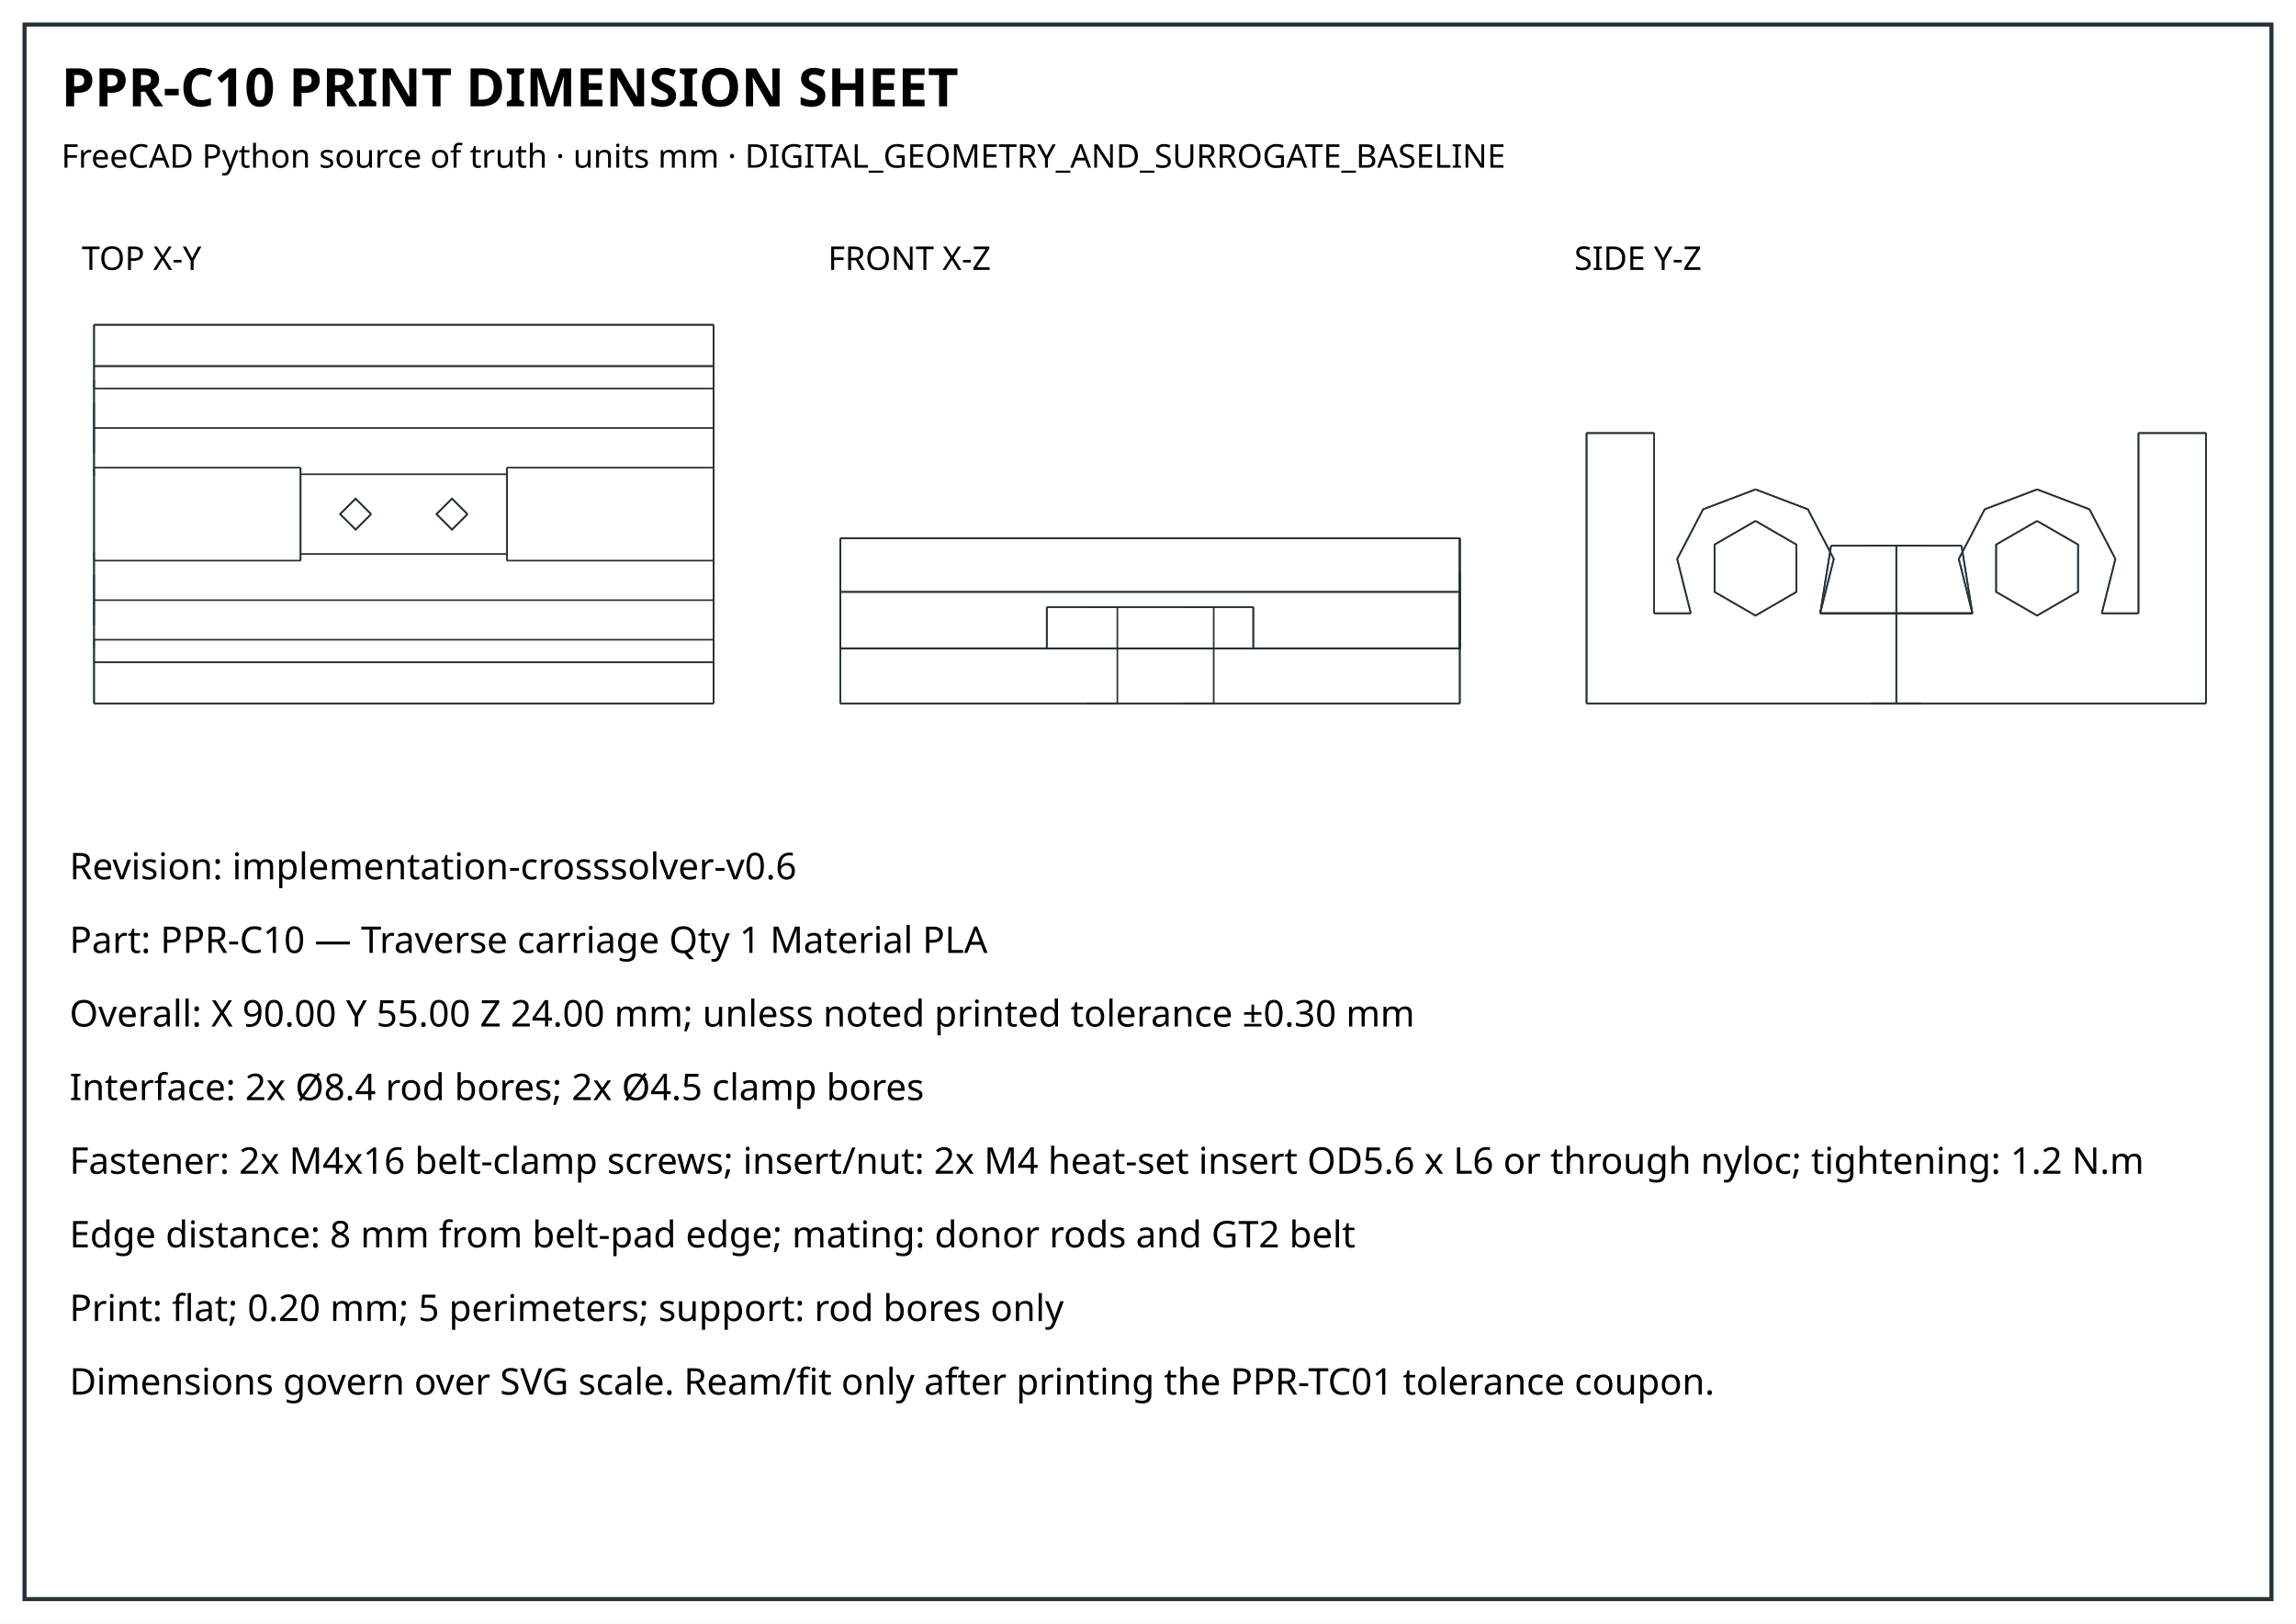
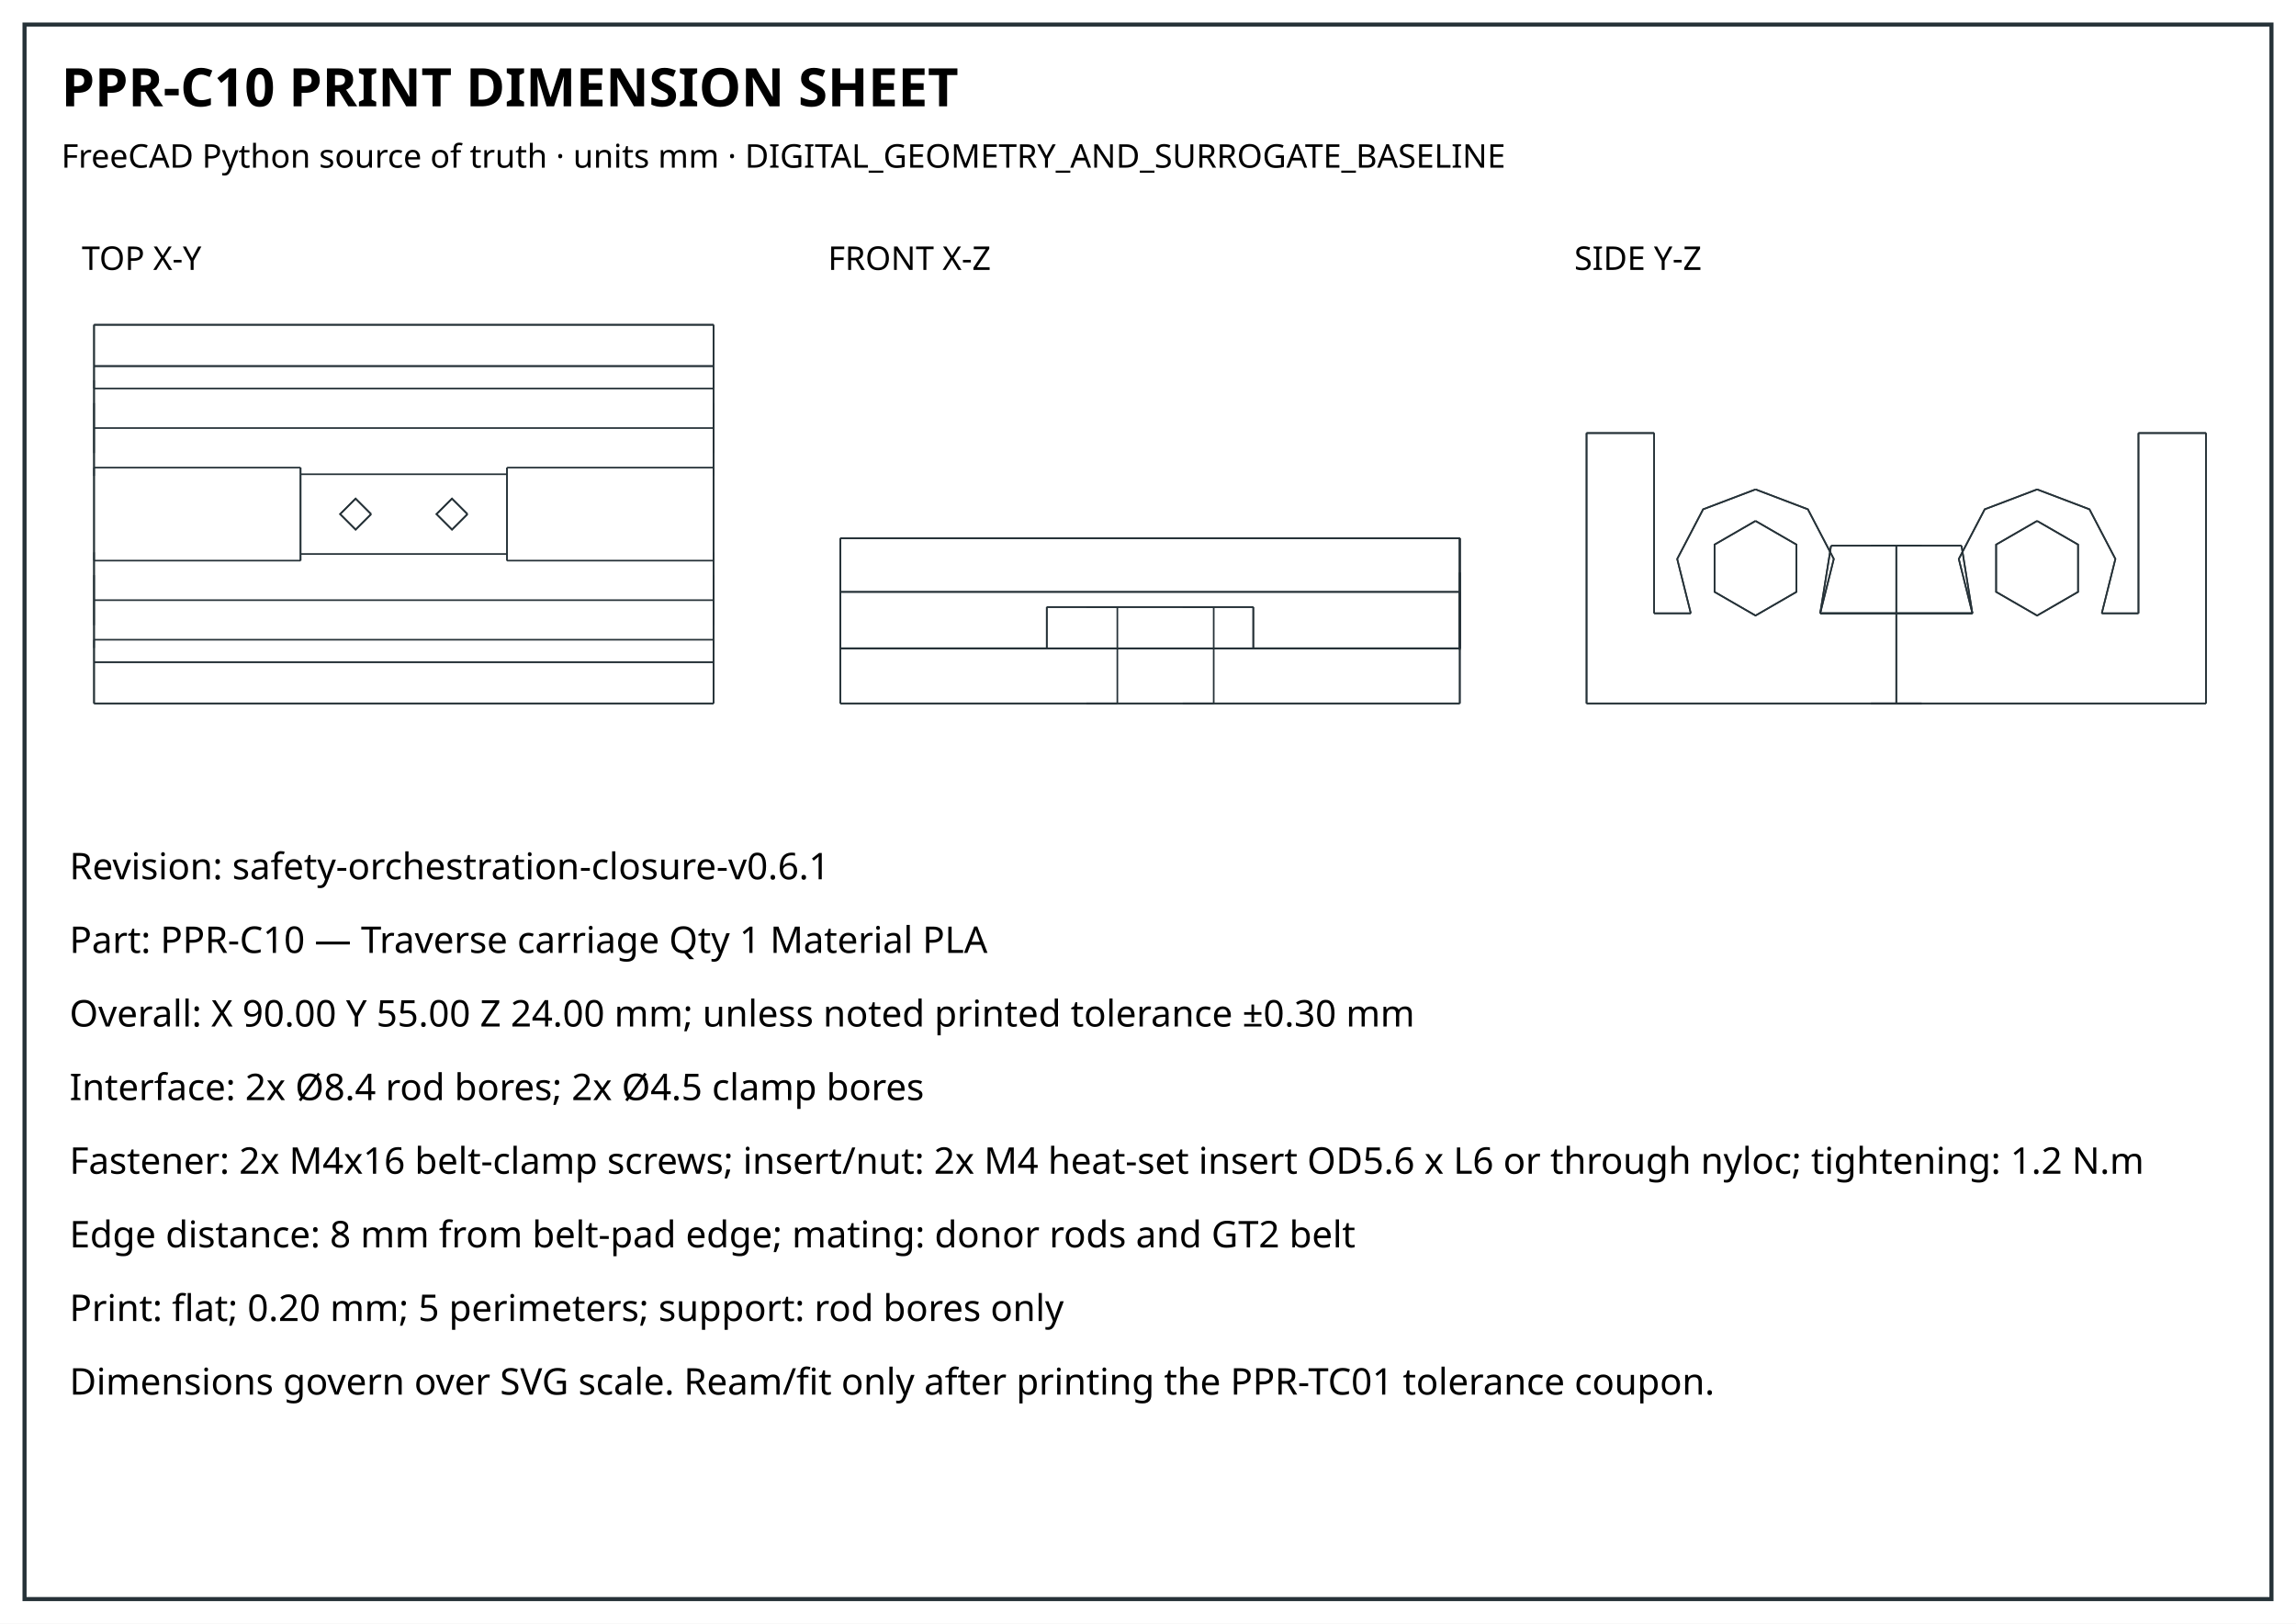
<svg xmlns="http://www.w3.org/2000/svg" width="1123" height="794" viewBox="0 0 1123 794">
  <rect width="1123" height="794" fill="white" />
  <rect x="12" y="12" width="1099" height="770" fill="none" stroke="#263238" stroke-width="2" />
  <text x="30" y="52" font-size="26" font-family="sans-serif" font-weight="bold">PPR-C10 PRINT DIMENSION SHEET</text>
  <text x="30" y="82" font-size="16" font-family="sans-serif">FreeCAD Python source of truth · units mm · DIGITAL_GEOMETRY_AND_SURROGATE_BASELINE</text>
  <g font-family="sans-serif">
    <text x="40" y="132" font-size="16">TOP X-Y</text>
    <polyline points="46.00,323.80 46.00,312.84" fill="none" stroke="#263238" stroke-width="0.8" />
    <polyline points="46.00,312.84 349.00,312.84" fill="none" stroke="#263238" stroke-width="0.8" />
    <polyline points="349.00,323.80 349.00,312.84" fill="none" stroke="#263238" stroke-width="0.8" />
    <polyline points="349.00,323.80 46.00,323.80" fill="none" stroke="#263238" stroke-width="0.8" />
    <polyline points="46.00,344.00 46.00,344.00" fill="none" stroke="#263238" stroke-width="0.8" />
    <polyline points="46.00,344.00 46.00,158.83" fill="none" stroke="#263238" stroke-width="0.8" />
    <polyline points="46.00,344.00 46.00,323.80" fill="none" stroke="#263238" stroke-width="0.8" />
    <polyline points="46.00,158.83 46.00,158.83" fill="none" stroke="#263238" stroke-width="0.8" />
    <polyline points="46.00,323.80 46.00,323.80" fill="none" stroke="#263238" stroke-width="0.8" />
    <polyline points="46.00,179.03 46.00,158.83" fill="none" stroke="#263238" stroke-width="0.8" />
    <polyline points="46.00,179.03 46.00,179.03" fill="none" stroke="#263238" stroke-width="0.8" />
    <polyline points="46.00,293.50 46.00,309.15 46.00,316.90 46.00,312.84" fill="none" stroke="#263238" stroke-width="0.8" />
    <polyline points="46.00,189.99 46.00,179.03" fill="none" stroke="#263238" stroke-width="0.8" />
    <polyline points="46.00,274.16 46.00,270.10 46.00,277.85 46.00,293.50" fill="none" stroke="#263238" stroke-width="0.8" />
    <polyline points="46.00,189.99 46.00,185.93 46.00,193.68 46.00,209.33" fill="none" stroke="#263238" stroke-width="0.8" />
    <polyline points="46.00,274.16 46.00,228.67" fill="none" stroke="#263238" stroke-width="0.8" />
    <polyline points="46.00,209.33 46.00,224.98 46.00,232.74 46.00,228.67" fill="none" stroke="#263238" stroke-width="0.8" />
    <polyline points="46.00,209.33 46.00,221.58 46.00,221.58 46.00,209.33 46.00,197.09 46.00,197.09 46.00,209.33" fill="none" stroke="#263238" stroke-width="0.8" />
    <polyline points="46.00,293.50 46.00,305.75 46.00,305.75 46.00,293.50 46.00,281.25 46.00,281.25 46.00,293.50" fill="none" stroke="#263238" stroke-width="0.8" />
    <polyline points="349.00,274.16 349.00,270.10 349.00,277.85 349.00,293.50" fill="none" stroke="#263238" stroke-width="0.8" />
    <polyline points="248.00,274.16 349.00,274.16" fill="none" stroke="#263238" stroke-width="0.8" />
    <polyline points="248.00,274.16 248.00,270.92" fill="none" stroke="#263238" stroke-width="0.8" />
    <polyline points="147.00,270.92 248.00,270.92" fill="none" stroke="#263238" stroke-width="0.8" />
    <polyline points="147.00,274.16 147.00,270.92" fill="none" stroke="#263238" stroke-width="0.8" />
    <polyline points="46.00,274.16 147.00,274.16" fill="none" stroke="#263238" stroke-width="0.8" />
    <polyline points="349.00,293.50 349.00,309.15 349.00,316.90 349.00,312.84" fill="none" stroke="#263238" stroke-width="0.8" />
    <polyline points="349.00,344.00 349.00,344.00" fill="none" stroke="#263238" stroke-width="0.8" />
    <polyline points="349.00,344.00 349.00,158.83" fill="none" stroke="#263238" stroke-width="0.8" />
    <polyline points="349.00,344.00 349.00,323.80" fill="none" stroke="#263238" stroke-width="0.8" />
    <polyline points="349.00,158.83 349.00,158.83" fill="none" stroke="#263238" stroke-width="0.8" />
    <polyline points="349.00,323.80 349.00,323.80" fill="none" stroke="#263238" stroke-width="0.8" />
    <polyline points="349.00,179.03 349.00,158.83" fill="none" stroke="#263238" stroke-width="0.8" />
    <polyline points="349.00,179.03 349.00,179.03" fill="none" stroke="#263238" stroke-width="0.8" />
    <polyline points="349.00,189.99 349.00,179.03" fill="none" stroke="#263238" stroke-width="0.8" />
    <polyline points="349.00,189.99 349.00,185.93 349.00,193.68 349.00,209.33" fill="none" stroke="#263238" stroke-width="0.8" />
    <polyline points="349.00,274.16 349.00,228.67" fill="none" stroke="#263238" stroke-width="0.8" />
    <polyline points="349.00,209.33 349.00,224.98 349.00,232.74 349.00,228.67" fill="none" stroke="#263238" stroke-width="0.8" />
    <polyline points="349.00,209.33 349.00,221.58 349.00,221.58 349.00,209.33 349.00,197.09 349.00,197.09 349.00,209.33" fill="none" stroke="#263238" stroke-width="0.8" />
    <polyline points="349.00,293.50 349.00,305.75 349.00,305.75 349.00,293.50 349.00,281.25 349.00,281.25 349.00,293.50" fill="none" stroke="#263238" stroke-width="0.8" />
    <polyline points="46.00,323.80 349.00,323.80" fill="none" stroke="#263238" stroke-width="0.8" />
    <polyline points="46.00,344.00 349.00,344.00" fill="none" stroke="#263238" stroke-width="0.8" />
    <polyline points="46.00,344.00 349.00,344.00" fill="none" stroke="#263238" stroke-width="0.8" />
    <polyline points="46.00,158.83 349.00,158.83" fill="none" stroke="#263238" stroke-width="0.8" />
    <polyline points="181.51,251.42 173.93,243.84 166.36,251.42 173.93,258.99 181.51,251.42" fill="none" stroke="#263238" stroke-width="0.8" />
    <polyline points="228.64,251.42 221.07,243.84 213.49,251.42 221.07,258.99 228.64,251.42" fill="none" stroke="#263238" stroke-width="0.8" />
    <polyline points="46.00,158.83 349.00,158.83" fill="none" stroke="#263238" stroke-width="0.8" />
    <polyline points="46.00,179.03 349.00,179.03" fill="none" stroke="#263238" stroke-width="0.8" />
    <polyline points="349.00,179.03 46.00,179.03" fill="none" stroke="#263238" stroke-width="0.8" />
    <polyline points="46.00,189.99 349.00,189.99" fill="none" stroke="#263238" stroke-width="0.8" />
    <polyline points="46.00,228.67 147.00,228.67" fill="none" stroke="#263238" stroke-width="0.8" />
    <polyline points="147.00,231.92 147.00,228.67" fill="none" stroke="#263238" stroke-width="0.8" />
    <polyline points="147.00,231.92 248.00,231.92" fill="none" stroke="#263238" stroke-width="0.8" />
    <polyline points="248.00,231.92 248.00,228.67" fill="none" stroke="#263238" stroke-width="0.8" />
    <polyline points="248.00,228.67 349.00,228.67" fill="none" stroke="#263238" stroke-width="0.8" />
    <polyline points="147.00,274.16 147.00,228.67" fill="none" stroke="#263238" stroke-width="0.8" />
    <polyline points="46.00,209.33 349.00,209.33" fill="none" stroke="#263238" stroke-width="0.8" />
    <polyline points="46.00,293.50 349.00,293.50" fill="none" stroke="#263238" stroke-width="0.8" />
    <polyline points="248.00,274.16 248.00,228.67" fill="none" stroke="#263238" stroke-width="0.8" />
    <polyline points="248.00,270.92 248.00,231.92" fill="none" stroke="#263238" stroke-width="0.8" />
    <polyline points="147.00,270.92 147.00,231.92" fill="none" stroke="#263238" stroke-width="0.8" />
    <polyline points="181.51,251.42 173.93,243.84 166.36,251.42 173.93,258.99 181.51,251.42" fill="none" stroke="#263238" stroke-width="0.8" />
    <polyline points="228.64,251.42 221.07,243.84 213.49,251.42 221.07,258.99 228.64,251.42" fill="none" stroke="#263238" stroke-width="0.8" />
    <polyline points="181.51,251.42 181.51,251.42" fill="none" stroke="#263238" stroke-width="0.8" />
    <polyline points="228.64,251.42 228.64,251.42" fill="none" stroke="#263238" stroke-width="0.8" />
    <text x="405" y="132" font-size="16">FRONT X-Z</text>
    <polyline points="411.00,317.07 411.00,317.07" fill="none" stroke="#263238" stroke-width="0.8" />
    <polyline points="411.00,317.07 714.00,317.07" fill="none" stroke="#263238" stroke-width="0.8" />
    <polyline points="714.00,317.07 714.00,317.07" fill="none" stroke="#263238" stroke-width="0.8" />
    <polyline points="714.00,317.07 411.00,317.07" fill="none" stroke="#263238" stroke-width="0.8" />
    <polyline points="411.00,344.00 411.00,263.20" fill="none" stroke="#263238" stroke-width="0.8" />
    <polyline points="411.00,344.00 411.00,344.00" fill="none" stroke="#263238" stroke-width="0.8" />
    <polyline points="411.00,263.20 411.00,263.20" fill="none" stroke="#263238" stroke-width="0.8" />
    <polyline points="411.00,344.00 411.00,263.20" fill="none" stroke="#263238" stroke-width="0.8" />
    <polyline points="411.00,317.07 411.00,263.20" fill="none" stroke="#263238" stroke-width="0.8" />
    <polyline points="411.00,263.20 411.00,263.20" fill="none" stroke="#263238" stroke-width="0.8" />
    <polyline points="411.00,317.07 411.00,263.20" fill="none" stroke="#263238" stroke-width="0.8" />
    <polyline points="411.00,280.03 411.00,285.98 411.00,300.82 411.00,317.07" fill="none" stroke="#263238" stroke-width="0.8" />
    <polyline points="411.00,317.07 411.00,317.07" fill="none" stroke="#263238" stroke-width="0.8" />
    <polyline points="411.00,317.07 411.00,300.82 411.00,285.98 411.00,280.03" fill="none" stroke="#263238" stroke-width="0.8" />
    <polyline points="411.00,317.07 411.00,300.82 411.00,285.98 411.00,280.03" fill="none" stroke="#263238" stroke-width="0.8" />
    <polyline points="411.00,317.07 411.00,317.07" fill="none" stroke="#263238" stroke-width="0.8" />
    <polyline points="411.00,280.03 411.00,285.98 411.00,300.82 411.00,317.07" fill="none" stroke="#263238" stroke-width="0.8" />
    <polyline points="411.00,289.46 411.00,296.53 411.00,310.67 411.00,317.74 411.00,310.67 411.00,296.53 411.00,289.46" fill="none" stroke="#263238" stroke-width="0.8" />
    <polyline points="411.00,289.46 411.00,296.53 411.00,310.67 411.00,317.74 411.00,310.67 411.00,296.53 411.00,289.46" fill="none" stroke="#263238" stroke-width="0.8" />
    <polyline points="714.00,317.07 714.00,300.82 714.00,285.98 714.00,280.03" fill="none" stroke="#263238" stroke-width="0.8" />
    <polyline points="613.00,317.07 714.00,317.07" fill="none" stroke="#263238" stroke-width="0.8" />
    <polyline points="613.00,317.07 613.00,296.87" fill="none" stroke="#263238" stroke-width="0.8" />
    <polyline points="512.00,296.87 613.00,296.87" fill="none" stroke="#263238" stroke-width="0.8" />
    <polyline points="512.00,317.07 512.00,296.87" fill="none" stroke="#263238" stroke-width="0.8" />
    <polyline points="411.00,317.07 512.00,317.07" fill="none" stroke="#263238" stroke-width="0.8" />
    <polyline points="714.00,280.03 714.00,285.98 714.00,300.82 714.00,317.07" fill="none" stroke="#263238" stroke-width="0.8" />
    <polyline points="714.00,344.00 714.00,263.20" fill="none" stroke="#263238" stroke-width="0.8" />
    <polyline points="714.00,344.00 714.00,344.00" fill="none" stroke="#263238" stroke-width="0.8" />
    <polyline points="714.00,263.20 714.00,263.20" fill="none" stroke="#263238" stroke-width="0.8" />
    <polyline points="714.00,344.00 714.00,263.20" fill="none" stroke="#263238" stroke-width="0.8" />
    <polyline points="714.00,317.07 714.00,263.20" fill="none" stroke="#263238" stroke-width="0.8" />
    <polyline points="714.00,263.20 714.00,263.20" fill="none" stroke="#263238" stroke-width="0.8" />
    <polyline points="714.00,317.07 714.00,263.20" fill="none" stroke="#263238" stroke-width="0.8" />
    <polyline points="714.00,317.07 714.00,317.07" fill="none" stroke="#263238" stroke-width="0.8" />
    <polyline points="714.00,317.07 714.00,300.82 714.00,285.98 714.00,280.03" fill="none" stroke="#263238" stroke-width="0.8" />
    <polyline points="714.00,317.07 714.00,317.07" fill="none" stroke="#263238" stroke-width="0.8" />
    <polyline points="714.00,280.03 714.00,285.98 714.00,300.82 714.00,317.07" fill="none" stroke="#263238" stroke-width="0.8" />
    <polyline points="714.00,289.46 714.00,296.53 714.00,310.67 714.00,317.74 714.00,310.67 714.00,296.53 714.00,289.46" fill="none" stroke="#263238" stroke-width="0.8" />
    <polyline points="714.00,289.46 714.00,296.53 714.00,310.67 714.00,317.74 714.00,310.67 714.00,296.53 714.00,289.46" fill="none" stroke="#263238" stroke-width="0.8" />
    <polyline points="411.00,263.20 714.00,263.20" fill="none" stroke="#263238" stroke-width="0.8" />
    <polyline points="411.00,263.20 714.00,263.20" fill="none" stroke="#263238" stroke-width="0.8" />
    <polyline points="411.00,344.00 714.00,344.00" fill="none" stroke="#263238" stroke-width="0.8" />
    <polyline points="411.00,344.00 714.00,344.00" fill="none" stroke="#263238" stroke-width="0.8" />
    <polyline points="546.51,344.00 538.93,344.00 531.36,344.00 538.93,344.00 546.51,344.00" fill="none" stroke="#263238" stroke-width="0.8" />
    <polyline points="593.64,344.00 586.07,344.00 578.49,344.00 586.07,344.00 593.64,344.00" fill="none" stroke="#263238" stroke-width="0.8" />
    <polyline points="411.00,263.20 714.00,263.20" fill="none" stroke="#263238" stroke-width="0.8" />
    <polyline points="411.00,263.20 714.00,263.20" fill="none" stroke="#263238" stroke-width="0.8" />
    <polyline points="714.00,317.07 411.00,317.07" fill="none" stroke="#263238" stroke-width="0.8" />
    <polyline points="411.00,317.07 714.00,317.07" fill="none" stroke="#263238" stroke-width="0.8" />
    <polyline points="411.00,317.07 512.00,317.07" fill="none" stroke="#263238" stroke-width="0.8" />
    <polyline points="512.00,296.87 512.00,317.07" fill="none" stroke="#263238" stroke-width="0.8" />
    <polyline points="512.00,296.87 613.00,296.87" fill="none" stroke="#263238" stroke-width="0.8" />
    <polyline points="613.00,296.87 613.00,317.07" fill="none" stroke="#263238" stroke-width="0.8" />
    <polyline points="613.00,317.07 714.00,317.07" fill="none" stroke="#263238" stroke-width="0.8" />
    <polyline points="512.00,317.07 512.00,317.07" fill="none" stroke="#263238" stroke-width="0.8" />
    <polyline points="411.00,289.46 714.00,289.46" fill="none" stroke="#263238" stroke-width="0.8" />
    <polyline points="411.00,289.46 714.00,289.46" fill="none" stroke="#263238" stroke-width="0.8" />
    <polyline points="613.00,317.07 613.00,317.07" fill="none" stroke="#263238" stroke-width="0.8" />
    <polyline points="613.00,296.87 613.00,296.87" fill="none" stroke="#263238" stroke-width="0.8" />
    <polyline points="512.00,296.87 512.00,296.87" fill="none" stroke="#263238" stroke-width="0.8" />
    <polyline points="546.51,296.87 538.93,296.87 531.36,296.87 538.93,296.87 546.51,296.87" fill="none" stroke="#263238" stroke-width="0.8" />
    <polyline points="593.64,296.87 586.07,296.87 578.49,296.87 586.07,296.87 593.64,296.87" fill="none" stroke="#263238" stroke-width="0.8" />
    <polyline points="546.51,344.00 546.51,296.87" fill="none" stroke="#263238" stroke-width="0.8" />
    <polyline points="593.64,344.00 593.64,296.87" fill="none" stroke="#263238" stroke-width="0.8" />
    <text x="770" y="132" font-size="16">SIDE Y-Z</text>
    <polyline points="809.05,299.93 826.99,299.93" fill="none" stroke="#263238" stroke-width="0.8" />
    <polyline points="826.99,299.93 826.99,299.93" fill="none" stroke="#263238" stroke-width="0.8" />
    <polyline points="809.05,299.93 826.99,299.93" fill="none" stroke="#263238" stroke-width="0.8" />
    <polyline points="809.05,299.93 809.05,299.93" fill="none" stroke="#263238" stroke-width="0.8" />
    <polyline points="776.00,344.00 776.00,211.78" fill="none" stroke="#263238" stroke-width="0.8" />
    <polyline points="776.00,344.00 1079.00,344.00" fill="none" stroke="#263238" stroke-width="0.8" />
    <polyline points="776.00,211.78 809.05,211.78" fill="none" stroke="#263238" stroke-width="0.8" />
    <polyline points="1079.00,344.00 1079.00,211.78" fill="none" stroke="#263238" stroke-width="0.8" />
    <polyline points="809.05,299.93 809.05,211.78" fill="none" stroke="#263238" stroke-width="0.8" />
    <polyline points="1045.95,211.78 1079.00,211.78" fill="none" stroke="#263238" stroke-width="0.8" />
    <polyline points="1045.95,299.93 1045.95,211.78" fill="none" stroke="#263238" stroke-width="0.8" />
    <polyline points="858.64,239.33 833.02,249.06 820.34,273.35 826.99,299.93" fill="none" stroke="#263238" stroke-width="0.8" />
    <polyline points="1028.01,299.93 1045.95,299.93" fill="none" stroke="#263238" stroke-width="0.8" />
    <polyline points="890.28,299.93 896.93,273.35 884.25,249.06 858.64,239.33" fill="none" stroke="#263238" stroke-width="0.8" />
    <polyline points="1028.01,299.93 1034.66,273.35 1021.98,249.06 996.36,239.33" fill="none" stroke="#263238" stroke-width="0.8" />
    <polyline points="890.28,299.93 964.72,299.93" fill="none" stroke="#263238" stroke-width="0.8" />
    <polyline points="996.36,239.33 970.75,249.06 958.07,273.35 964.72,299.93" fill="none" stroke="#263238" stroke-width="0.8" />
    <polyline points="996.36,254.75 976.33,266.32 976.33,289.46 996.36,301.03 1016.40,289.46 1016.40,266.32 996.36,254.75" fill="none" stroke="#263238" stroke-width="0.8" />
    <polyline points="858.64,254.75 838.60,266.32 838.60,289.46 858.64,301.03 878.67,289.46 878.67,266.32 858.64,254.75" fill="none" stroke="#263238" stroke-width="0.8" />
    <polyline points="890.28,299.93 896.93,273.35 884.25,249.06 858.64,239.33" fill="none" stroke="#263238" stroke-width="0.8" />
    <polyline points="890.28,299.93 890.28,299.93" fill="none" stroke="#263238" stroke-width="0.8" />
    <polyline points="890.28,299.93 895.59,266.87" fill="none" stroke="#263238" stroke-width="0.8" />
    <polyline points="895.59,266.87 895.59,266.87" fill="none" stroke="#263238" stroke-width="0.8" />
    <polyline points="890.28,299.93 895.59,266.87" fill="none" stroke="#263238" stroke-width="0.8" />
    <polyline points="890.28,299.93 890.28,299.93" fill="none" stroke="#263238" stroke-width="0.8" />
    <polyline points="858.64,239.33 833.02,249.06 820.34,273.35 826.99,299.93" fill="none" stroke="#263238" stroke-width="0.8" />
    <polyline points="776.00,344.00 776.00,211.78" fill="none" stroke="#263238" stroke-width="0.8" />
    <polyline points="776.00,344.00 1079.00,344.00" fill="none" stroke="#263238" stroke-width="0.8" />
    <polyline points="776.00,211.78 809.05,211.78" fill="none" stroke="#263238" stroke-width="0.8" />
    <polyline points="1079.00,344.00 1079.00,211.78" fill="none" stroke="#263238" stroke-width="0.8" />
    <polyline points="809.05,299.93 809.05,211.78" fill="none" stroke="#263238" stroke-width="0.8" />
    <polyline points="1045.95,211.78 1079.00,211.78" fill="none" stroke="#263238" stroke-width="0.8" />
    <polyline points="1045.95,299.93 1045.95,211.78" fill="none" stroke="#263238" stroke-width="0.8" />
    <polyline points="1028.01,299.93 1045.95,299.93" fill="none" stroke="#263238" stroke-width="0.8" />
    <polyline points="1028.01,299.93 1034.66,273.35 1021.98,249.06 996.36,239.33" fill="none" stroke="#263238" stroke-width="0.8" />
    <polyline points="890.28,299.93 964.72,299.93" fill="none" stroke="#263238" stroke-width="0.8" />
    <polyline points="996.36,239.33 970.75,249.06 958.07,273.35 964.72,299.93" fill="none" stroke="#263238" stroke-width="0.8" />
    <polyline points="996.36,254.75 976.33,266.32 976.33,289.46 996.36,301.03 1016.40,289.46 1016.40,266.32 996.36,254.75" fill="none" stroke="#263238" stroke-width="0.8" />
    <polyline points="858.64,254.75 838.60,266.32 838.60,289.46 858.64,301.03 878.67,289.46 878.67,266.32 858.64,254.75" fill="none" stroke="#263238" stroke-width="0.8" />
    <polyline points="809.05,211.78 809.05,211.78" fill="none" stroke="#263238" stroke-width="0.8" />
    <polyline points="776.00,211.78 776.00,211.78" fill="none" stroke="#263238" stroke-width="0.8" />
    <polyline points="776.00,344.00 776.00,344.00" fill="none" stroke="#263238" stroke-width="0.8" />
    <polyline points="1079.00,344.00 1079.00,344.00" fill="none" stroke="#263238" stroke-width="0.8" />
    <polyline points="927.50,344.00 939.90,344.00 927.50,344.00 915.10,344.00 927.50,344.00" fill="none" stroke="#263238" stroke-width="0.8" />
    <polyline points="927.50,344.00 939.90,344.00 927.50,344.00 915.10,344.00 927.50,344.00" fill="none" stroke="#263238" stroke-width="0.8" />
    <polyline points="1079.00,211.78 1079.00,211.78" fill="none" stroke="#263238" stroke-width="0.8" />
    <polyline points="1045.95,211.78 1045.95,211.78" fill="none" stroke="#263238" stroke-width="0.8" />
    <polyline points="1045.95,299.93 1045.95,299.93" fill="none" stroke="#263238" stroke-width="0.8" />
    <polyline points="1028.01,299.93 1028.01,299.93" fill="none" stroke="#263238" stroke-width="0.8" />
    <polyline points="964.72,299.93 964.72,299.93" fill="none" stroke="#263238" stroke-width="0.8" />
    <polyline points="959.41,266.87 964.72,299.93" fill="none" stroke="#263238" stroke-width="0.8" />
    <polyline points="959.41,266.87 959.41,266.87" fill="none" stroke="#263238" stroke-width="0.8" />
    <polyline points="959.41,266.87 964.72,299.93" fill="none" stroke="#263238" stroke-width="0.8" />
    <polyline points="964.72,299.93 964.72,299.93" fill="none" stroke="#263238" stroke-width="0.8" />
    <polyline points="890.28,299.93 964.72,299.93" fill="none" stroke="#263238" stroke-width="0.8" />
    <polyline points="996.36,254.75 996.36,254.75" fill="none" stroke="#263238" stroke-width="0.8" />
    <polyline points="858.64,254.75 858.64,254.75" fill="none" stroke="#263238" stroke-width="0.8" />
    <polyline points="890.28,299.93 964.72,299.93" fill="none" stroke="#263238" stroke-width="0.8" />
    <polyline points="895.59,266.87 959.41,266.87" fill="none" stroke="#263238" stroke-width="0.8" />
    <polyline points="895.59,266.87 959.41,266.87" fill="none" stroke="#263238" stroke-width="0.8" />
    <polyline points="927.50,266.87 939.90,266.87 927.50,266.87 915.10,266.87 927.50,266.87" fill="none" stroke="#263238" stroke-width="0.8" />
    <polyline points="927.50,266.87 939.90,266.87 927.50,266.87 915.10,266.87 927.50,266.87" fill="none" stroke="#263238" stroke-width="0.8" />
    <polyline points="927.50,344.00 927.50,266.87" fill="none" stroke="#263238" stroke-width="0.8" />
    <polyline points="927.50,344.00 927.50,266.87" fill="none" stroke="#263238" stroke-width="0.8" />
-     <text x="34" y="430" font-size="18">Revision: implementation-crosssolver-v0.6</text>
+     <text x="34" y="430" font-size="18">Revision: safety-orchestration-closure-v0.6.1</text>
    <text x="34" y="466" font-size="18">Part: PPR-C10 — Traverse carriage  Qty 1  Material PLA</text>
    <text x="34" y="502" font-size="18">Overall: X 90.00  Y 55.00  Z 24.00 mm; unless noted printed tolerance ±0.30 mm</text>
    <text x="34" y="538" font-size="18">Interface: 2x Ø8.4 rod bores; 2x Ø4.5 clamp bores</text>
    <text x="34" y="574" font-size="18">Fastener: 2x M4x16 belt-clamp screws; insert/nut: 2x M4 heat-set insert OD5.6 x L6 or through nyloc; tightening: 1.2 N.m</text>
    <text x="34" y="610" font-size="18">Edge distance: 8 mm from belt-pad edge; mating: donor rods and GT2 belt</text>
    <text x="34" y="646" font-size="18">Print: flat; 0.20 mm; 5 perimeters; support: rod bores only</text>
    <text x="34" y="682" font-size="18">Dimensions govern over SVG scale. Ream/fit only after printing the PPR-TC01 tolerance coupon.</text>
  </g>
</svg>
